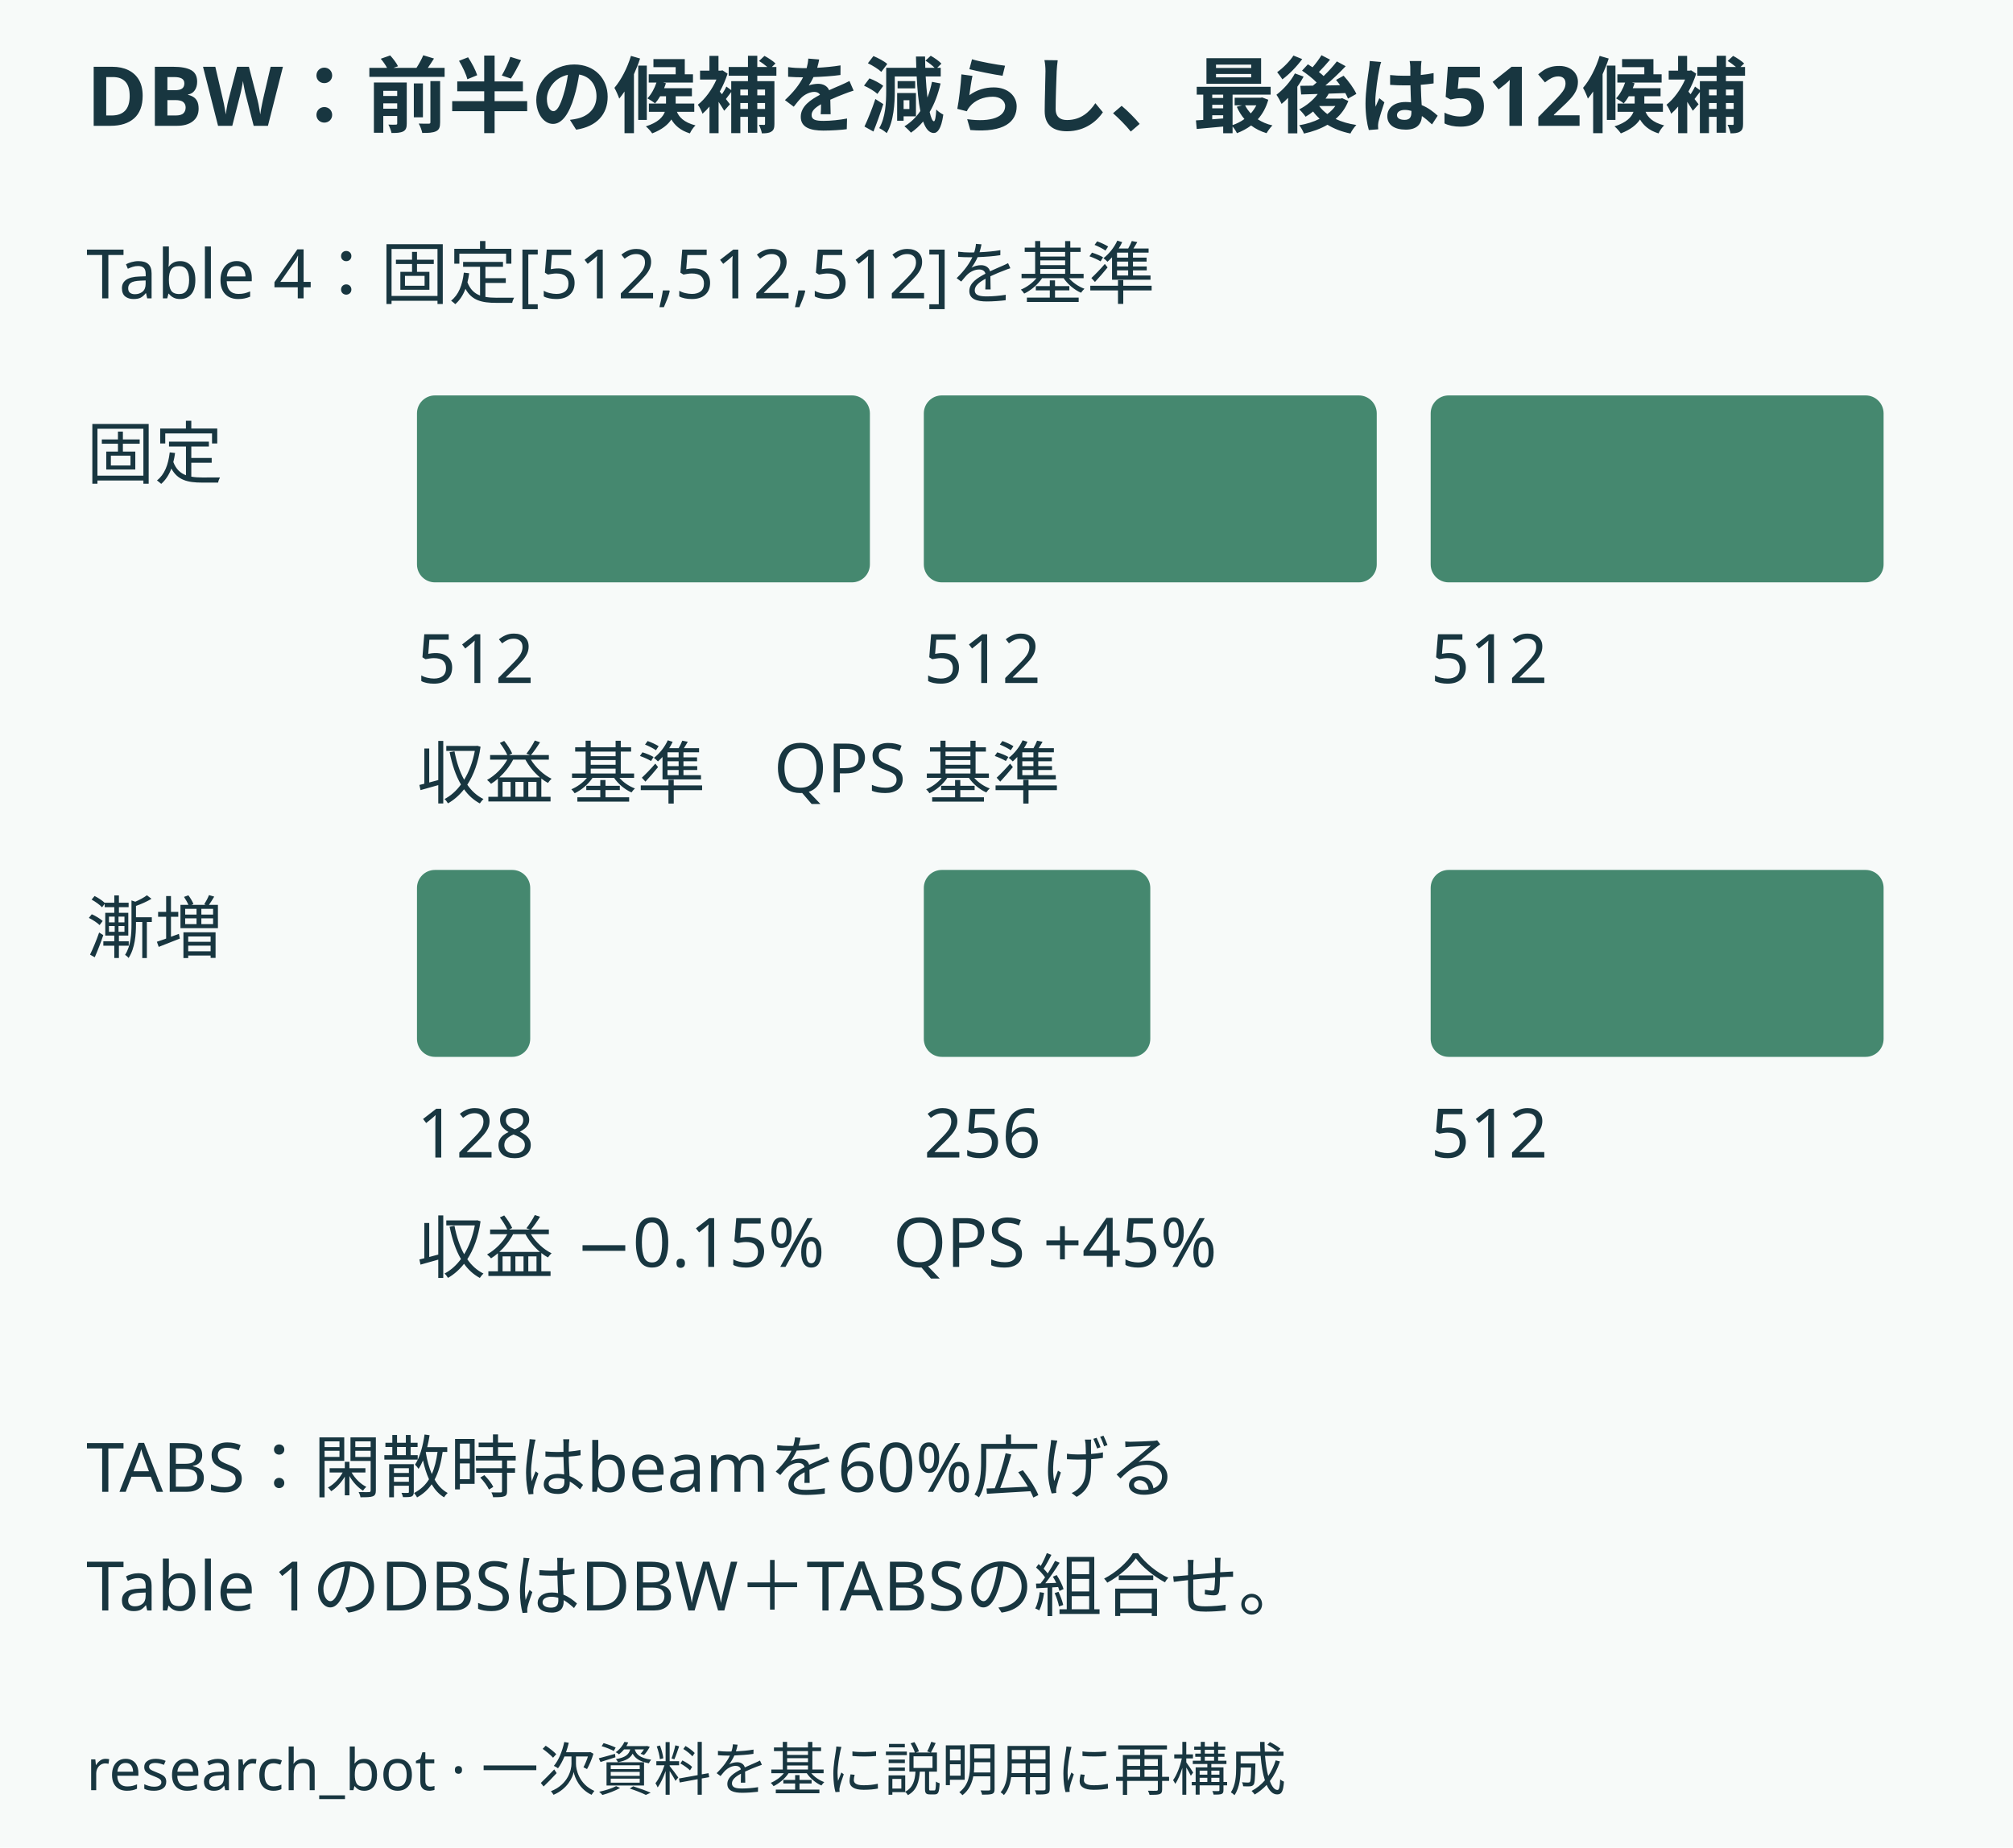
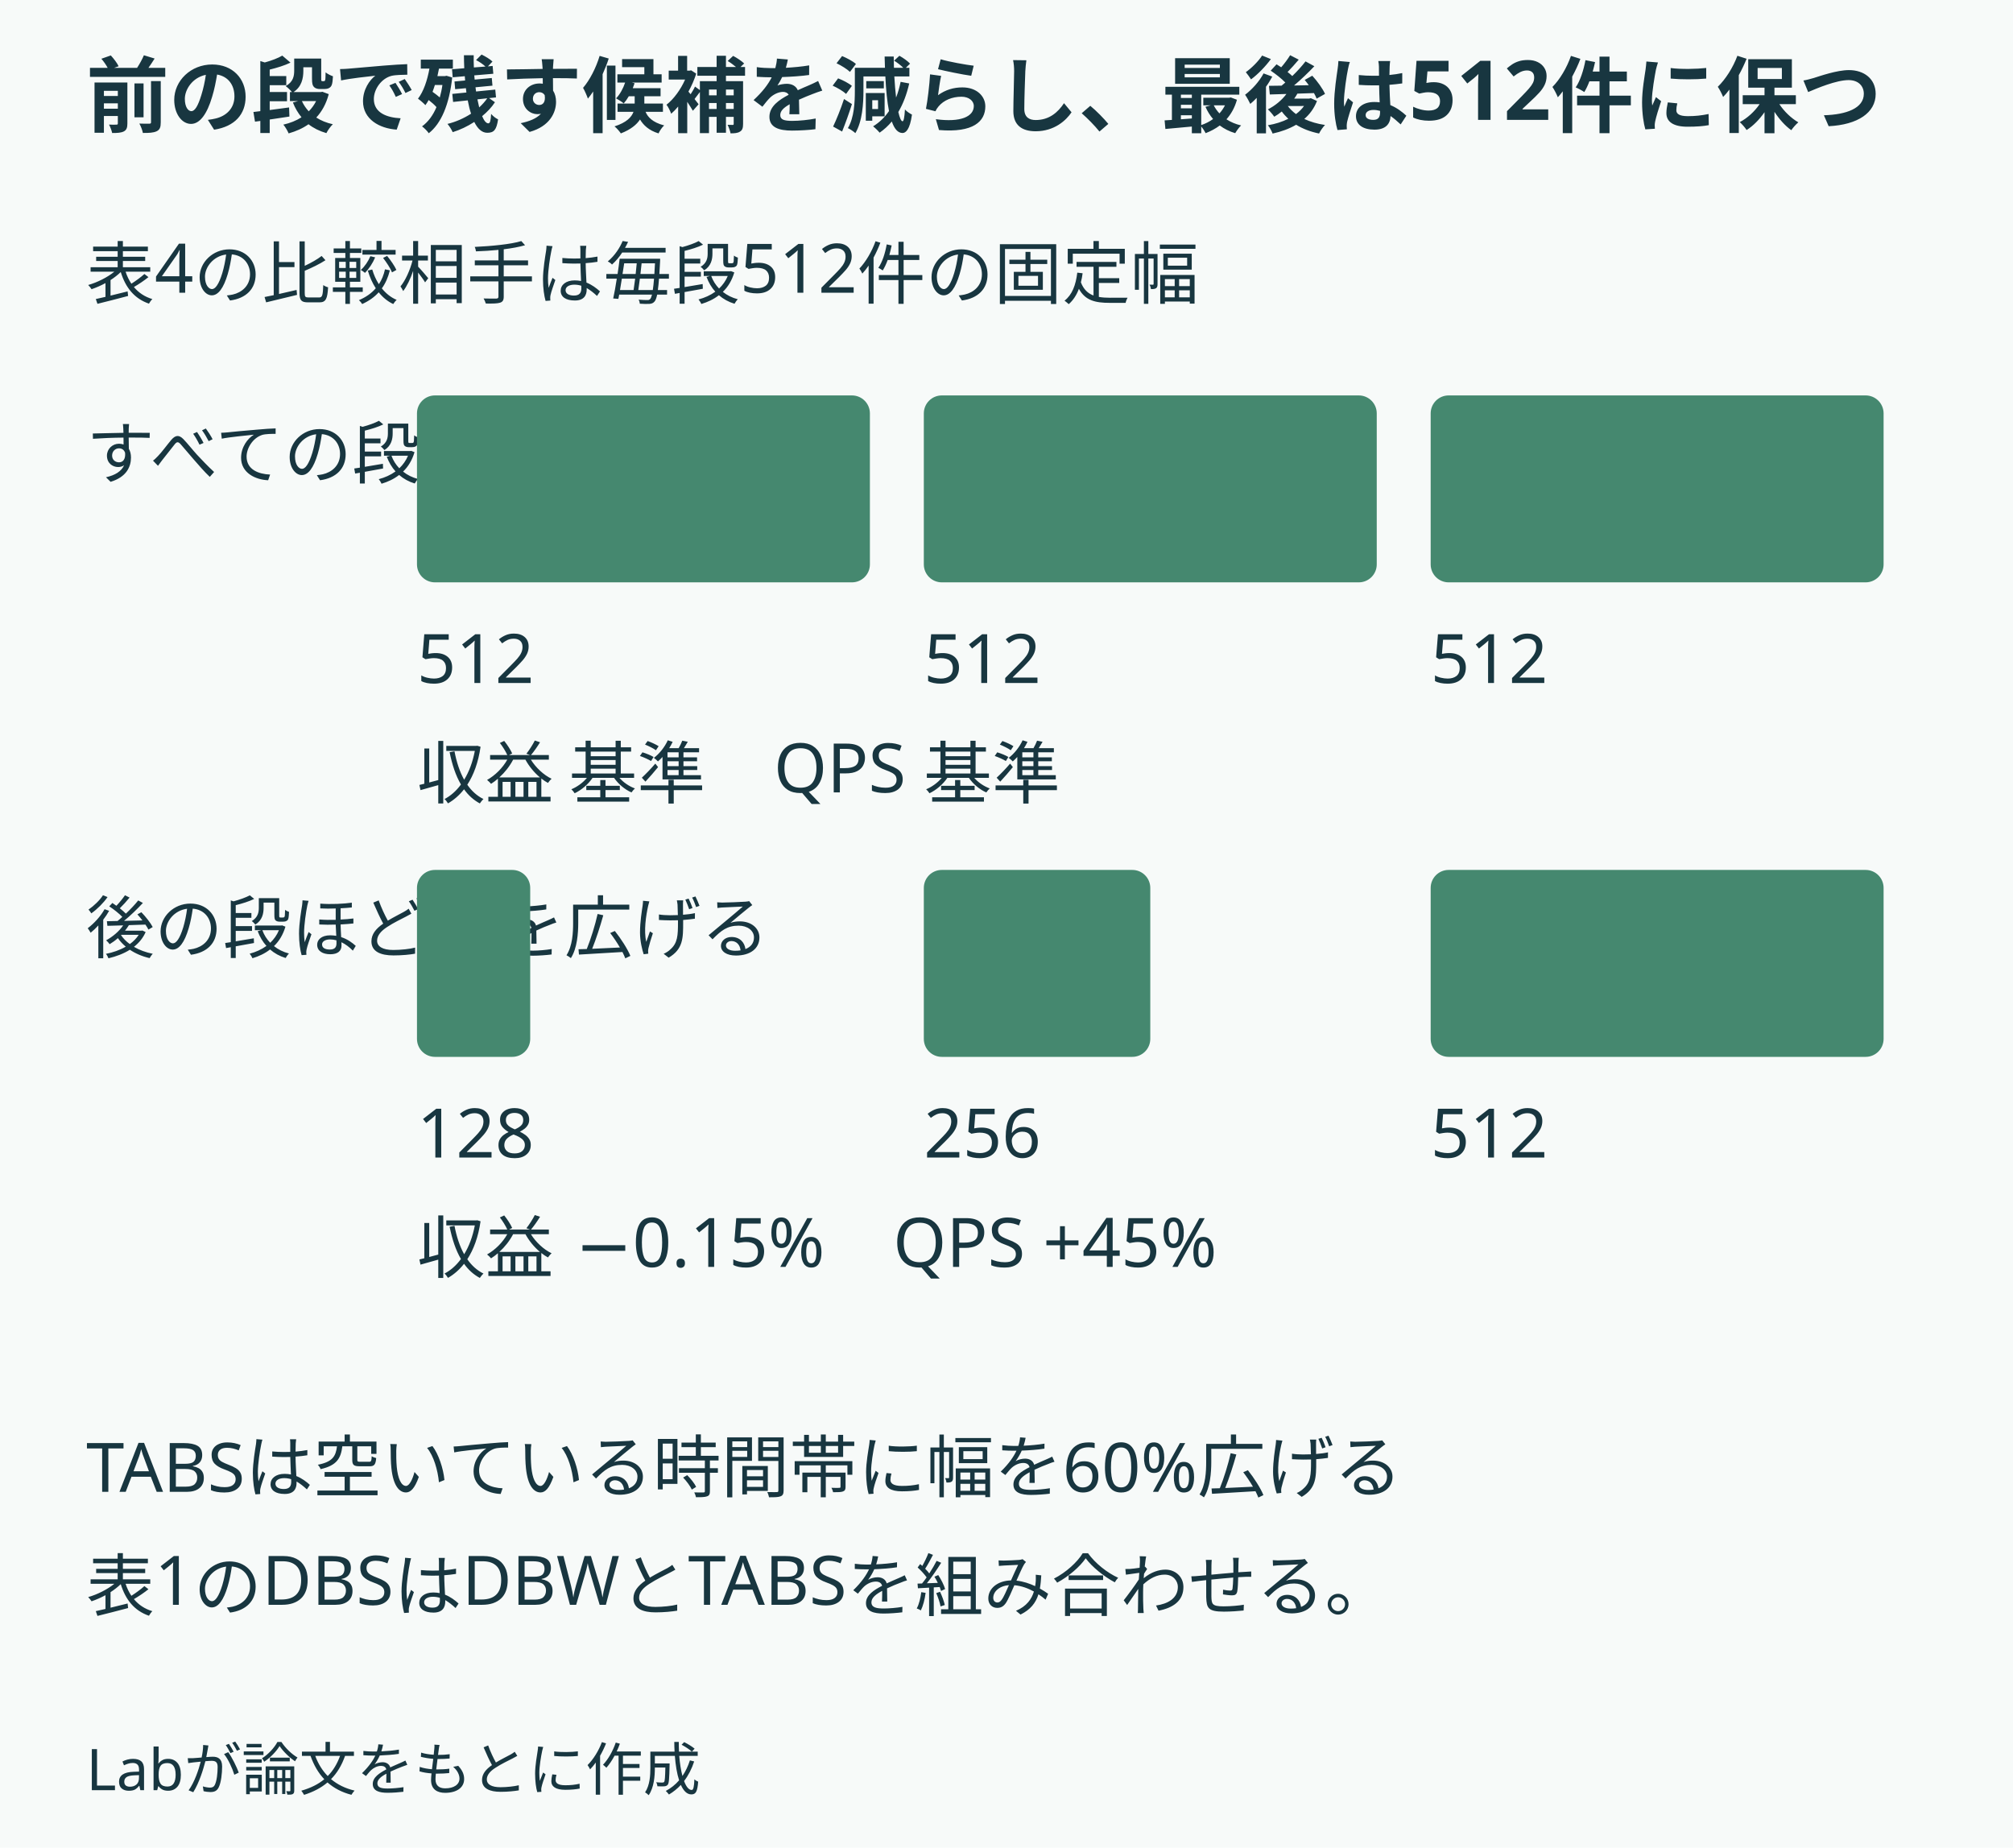
<svg xmlns="http://www.w3.org/2000/svg" viewBox="0 0 560 514" role="img" aria-labelledby="title">
  <defs>
    <marker id="arrow" markerWidth="8" markerHeight="8" refX="7" refY="4" orient="auto">
      <path d="M0 0L8 4L0 8" fill="none" stroke="#586c78" />
    </marker>
  </defs>
  <rect width="560" height="514" fill="#f7faf9" />
  <style>text{font-family:system-ui,sans-serif;fill:#183640;font-size:19px}.small{font-size:16px}.head{font-size:23px;font-weight:700}</style>
-   <text x="24" y="35" class="head">DBW：前半の候補を減らし、最後は512候補</text>
-   <text x="24" y="83" class="">Table 4：固定[512,512,512]を基準</text>
-   <text x="24" y="133" class="">固定</text>
+   <text x="24" y="35" class="head">前の段で残す候補を減らし、最後は512件に保つ</text>
+   <text x="24" y="83" class="">表4の比較相手は毎段512件の固定幅</text>
+   <text x="24" y="133" class="">すべての段で同じ幅</text>
  <rect x="116" y="110" width="126.0" height="52" rx="5" fill="#45886f" />
  <text x="116" y="190" class="">512</text>
  <rect x="257" y="110" width="126.0" height="52" rx="5" fill="#45886f" />
  <text x="257" y="190" class="">512</text>
  <rect x="398" y="110" width="126.0" height="52" rx="5" fill="#45886f" />
  <text x="398" y="190" class="">512</text>
  <text x="116" y="222" class="">収益 基準　QPS 基準</text>
-   <text x="24" y="265" class="">漸増</text>
+   <text x="24" y="265" class="">後の段ほど幅を広げる</text>
  <rect x="116" y="242" width="31.5" height="52" rx="5" fill="#45886f" />
  <text x="116" y="322" class="">128</text>
  <rect x="257" y="242" width="63.0" height="52" rx="5" fill="#45886f" />
  <text x="257" y="322" class="">256</text>
  <rect x="398" y="242" width="126.0" height="52" rx="5" fill="#45886f" />
  <text x="398" y="322" class="">512</text>
  <text x="116" y="354" class="">収益 −0.15%　QPS +45%</text>
-   <text x="24" y="415" class="">TABS：閑散時はbeamを60%広げる</text>
-   <text x="24" y="448" class="">Table 1のDBSはDBW＋TABSの組合せ。</text>
-   <text x="24" y="498" class="small">research_bot · 一次資料を基に説明用に再構成</text>
+   <text x="24" y="415" class="">TABSは空いている時間帯に幅を60%広げる</text>
+   <text x="24" y="448" class="">表1のDBSはDBWとTABSを組み合わせる。</text>
+   <text x="24" y="498" class="small">Labが論文をもとに作成</text>
</svg>
